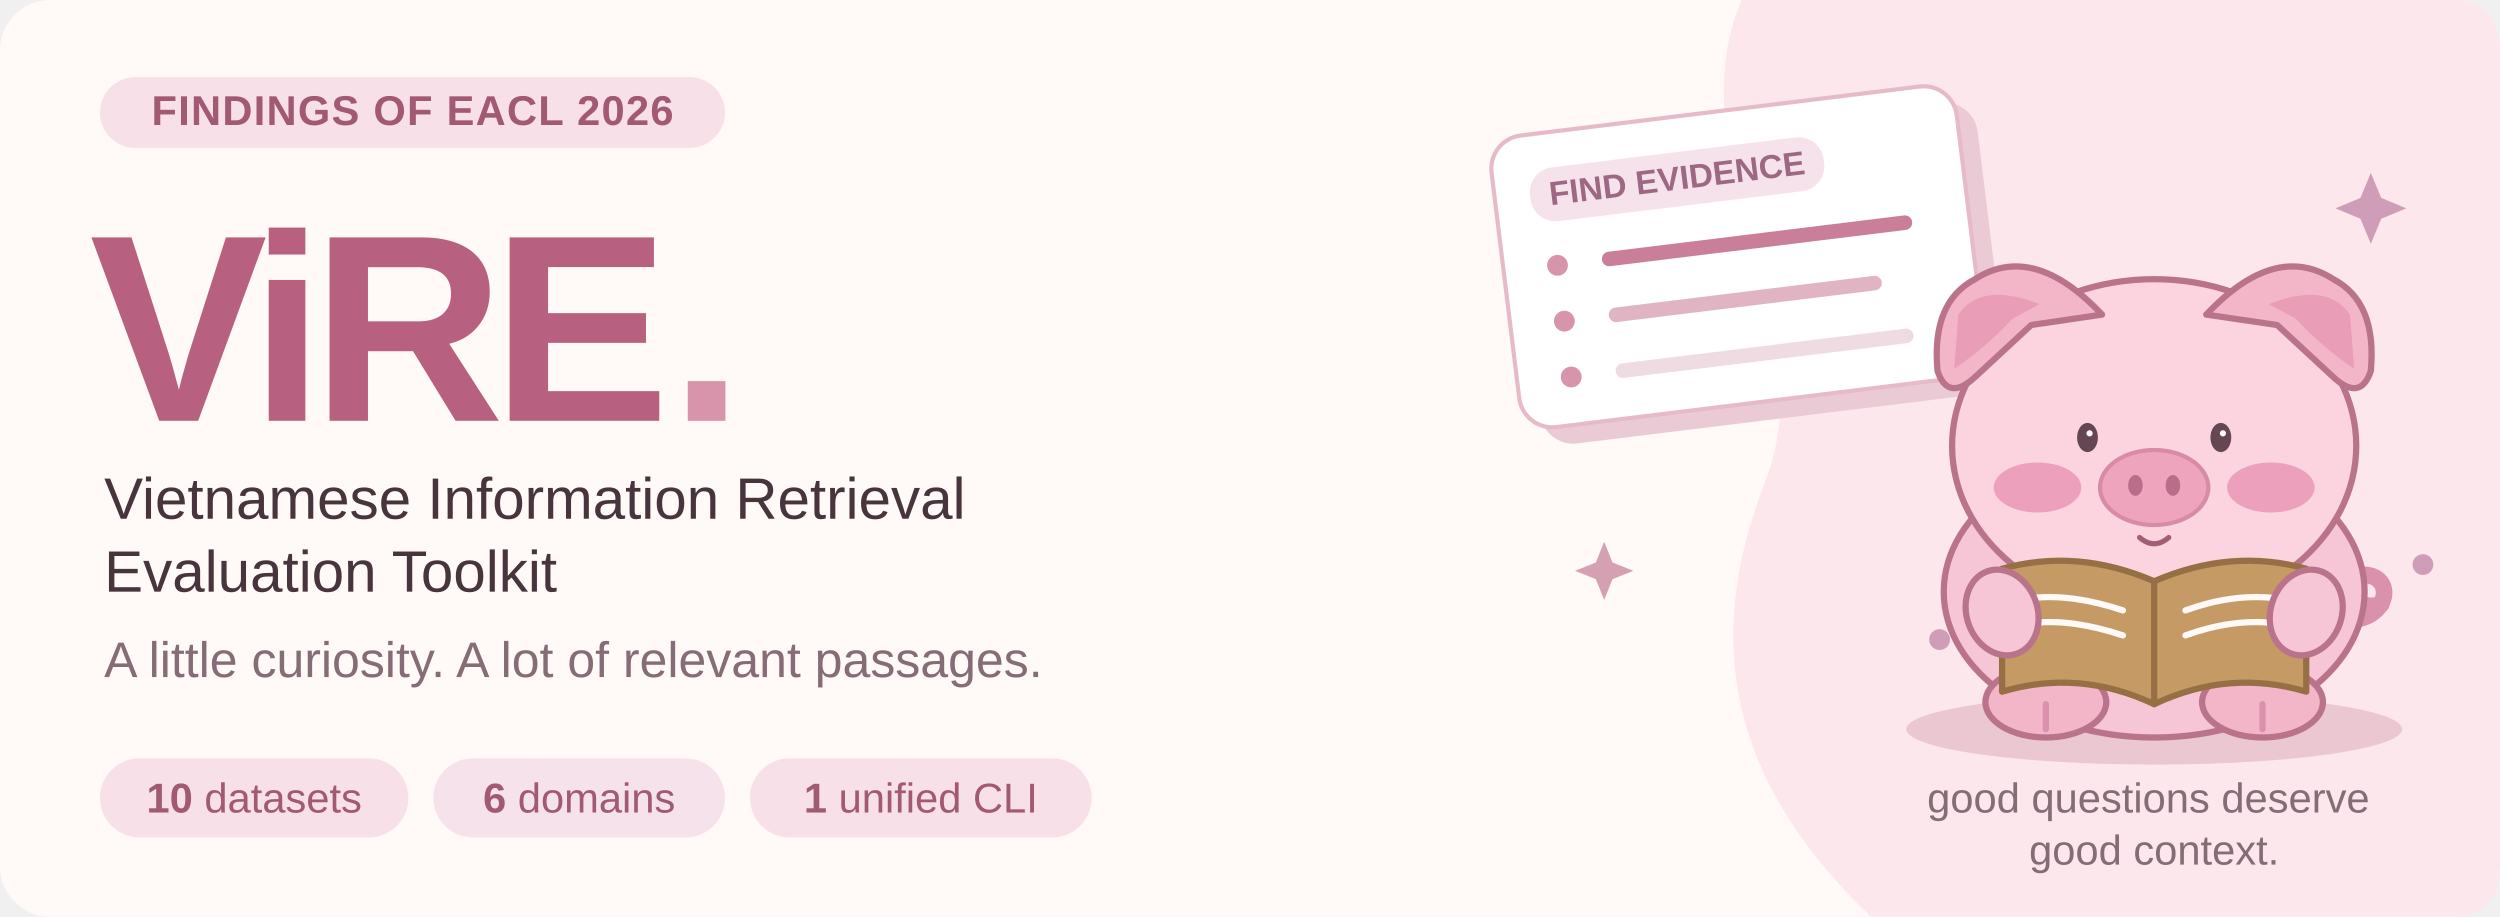
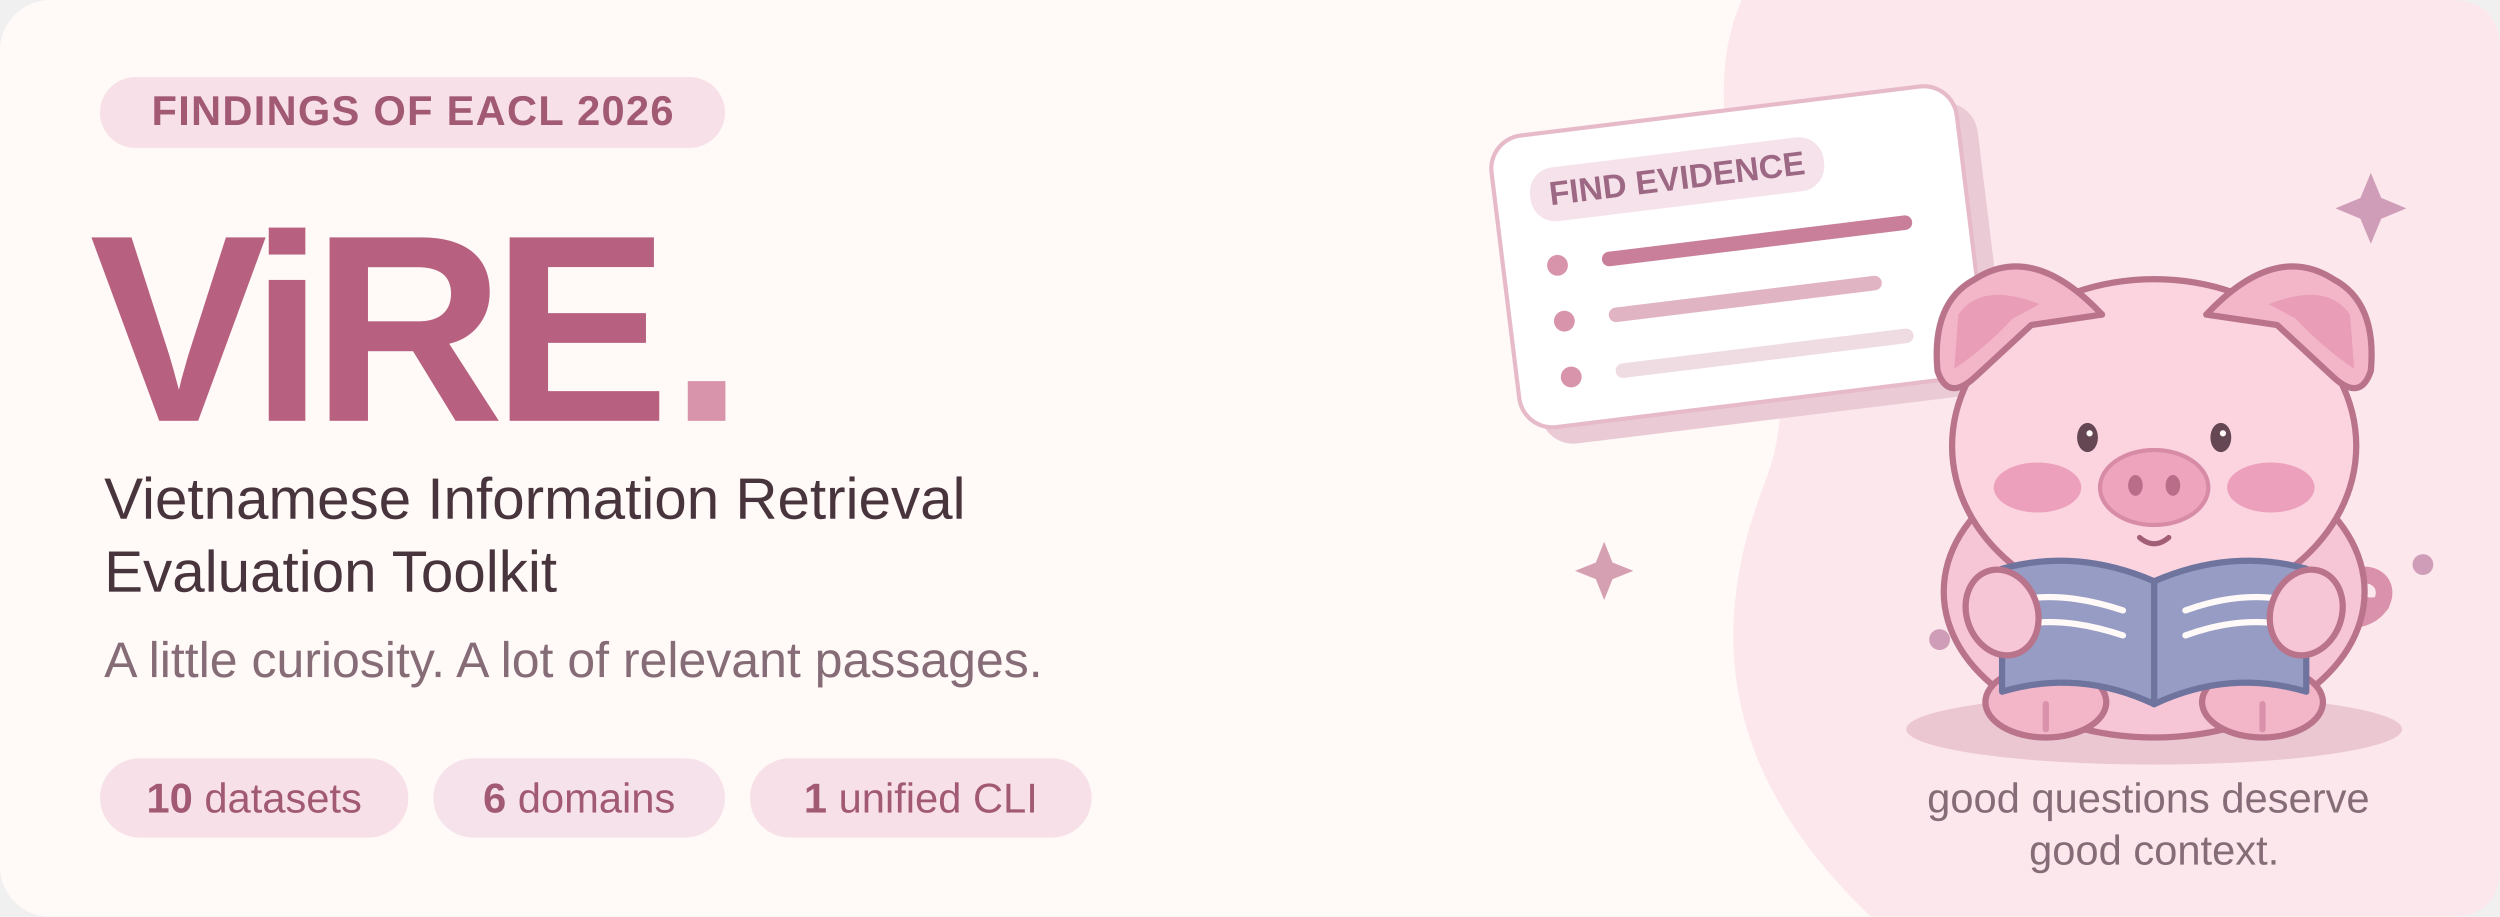
<svg xmlns="http://www.w3.org/2000/svg" width="1200" height="440" viewBox="0 0 1200 440" role="img" aria-labelledby="title desc">
  <rect width="1200" height="440" rx="24" fill="#FFF9F7" />
  <path d="M836 0H1176Q1200 0 1200 24V416Q1200 440 1176 440H898C831 376 817 309 847 232C878 154 803 77 836 0" fill="#FCE7ED" />
  <ellipse cx="1034" cy="350" rx="119" ry="17" fill="#EBC7D2" />
  <g font-family="Arial, Helvetica, sans-serif">
    <rect x="48" y="37" width="300" height="34" rx="17" fill="#F7E0E8" />
    <text x="198" y="60" text-anchor="middle" font-size="20" font-weight="bold" letter-spacing="0.6" fill="#A25973">FINDINGS OF EACL 2026</text>
    <text x="43" y="202" font-size="128" font-weight="bold" letter-spacing="-6" fill="#B7607F">ViRE<tspan fill="#D894AA">.</tspan>
    </text>
    <text x="50" y="249" font-size="28" fill="#48343C">Vietnamese Information Retrieval</text>
    <text x="50" y="284" font-size="28" fill="#48343C">Evaluation Toolkit</text>
    <text x="50" y="325" font-size="24" fill="#866C76">A little curiosity. A lot of relevant passages.</text>
    <g font-size="20" fill="#A25973">
      <rect x="48" y="364" width="148" height="38" rx="19" fill="#F7E0E8" />
      <text x="122" y="390" text-anchor="middle">
        <tspan font-weight="bold">10</tspan> datasets</text>
      <rect x="208" y="364" width="140" height="38" rx="19" fill="#F6E2EB" />
      <text x="278" y="390" text-anchor="middle">
        <tspan font-weight="bold">6</tspan> domains</text>
      <rect x="360" y="364" width="164" height="38" rx="19" fill="#F7E0E8" />
      <text x="442" y="390" text-anchor="middle">
        <tspan font-weight="bold">1</tspan> unified CLI</text>
    </g>
  </g>
  <g transform="translate(714 67) rotate(-7)">
    <rect x="9" y="9" width="225" height="141" rx="16" fill="#EACBD5" />
    <rect width="225" height="141" rx="16" fill="#FFFFFF" stroke="#E6BAC9" stroke-width="2" />
    <rect x="17" y="17" width="142" height="26" rx="12" fill="#F6E2EB" />
    <text x="88" y="35" font-family="Arial, Helvetica, sans-serif" font-size="16" font-weight="bold" text-anchor="middle" fill="#9D6884">FIND EVIDENCE</text>
    <g stroke-linecap="round" stroke-width="7">
      <path d="M51 64H194" stroke="#C97E99" />
      <path d="M51 91H176" stroke="#E1B4C4" />
      <path d="M51 118H188" stroke="#EFDBE2" />
    </g>
    <g fill="#D894AA">
      <circle cx="26" cy="64" r="5" />
      <circle cx="26" cy="91" r="5" />
      <circle cx="26" cy="118" r="5" />
    </g>
  </g>
  <g stroke="#B9738B" stroke-width="3" stroke-linecap="round" stroke-linejoin="round">
    <path d="M1110 294C1144 308 1153 278 1136 276C1121 275 1128 295 1143 290" fill="none" stroke="#DA91AB" stroke-width="8" />
    <ellipse cx="1034" cy="284" rx="101" ry="70" fill="#F7C6D6" />
    <ellipse cx="1034" cy="214" rx="97" ry="80" fill="#FBD4E0" />
    <path d="M1009 151Q976 116 948 134Q927 145 930 178Q935 193 948 181L975 156Z" fill="#F3B6C9" />
    <path d="M1059 151Q1092 116 1120 134Q1141 145 1138 178Q1133 193 1120 181L1093 156Z" fill="#F3B6C9" />
    <path d="M979 146Q951 135 940 151L938 177Q953 167 966 153 M1089 146Q1117 135 1128 151L1130 177Q1115 167 1102 153" fill="#E99DB6" stroke="none" />
    <ellipse cx="982" cy="337" rx="29" ry="17" fill="#F3B6C9" />
    <ellipse cx="1086" cy="337" rx="29" ry="17" fill="#F3B6C9" />
    <path d="M982 338V350 M1086 338V350" stroke="#DA91AB" />
    <g stroke="none">
      <ellipse cx="978" cy="234" rx="21" ry="12" fill="#EDA0BB" />
      <ellipse cx="1090" cy="234" rx="21" ry="12" fill="#EDA0BB" />
      <ellipse cx="1002" cy="210" rx="5" ry="7" fill="#654653" />
      <ellipse cx="1066" cy="210" rx="5" ry="7" fill="#654653" />
      <circle cx="1003" cy="208" r="1.5" fill="#FFF9F7" />
      <circle cx="1067" cy="208" r="1.5" fill="#FFF9F7" />
    </g>
    <ellipse cx="1034" cy="234" rx="26" ry="18" fill="#EEA4BD" stroke="#D78BA6" stroke-width="2" />
    <g fill="#B96D88" stroke="none">
      <ellipse cx="1025" cy="233" rx="3.5" ry="5" />
      <ellipse cx="1043" cy="233" rx="3.5" ry="5" />
    </g>
    <path d="M1027 258Q1034 264 1041 258" fill="none" stroke="#A25E76" stroke-width="2.5" />
-     <path d="M961 273Q997 263 1034 279Q1071 263 1107 273V332Q1070 321 1034 338Q998 321 961 332Z" fill="#C59A64" stroke="#967044" />
-     <path d="M1034 279V338" fill="none" stroke="#967044" />
+     <path d="M961 273Q997 263 1034 279Q1071 263 1107 273V332Q1070 321 1034 338Q998 321 961 332Z" fill="#969CC4" stroke="#6E749E" />
+     <path d="M1034 279V338" fill="none" stroke="#6E749E" />
    <path d="M976 287Q995 285 1019 293 M976 299Q995 297 1019 305 M1049 293Q1071 285 1091 287 M1049 305Q1071 297 1091 299" fill="none" stroke="#FFF9F7" stroke-width="3" />
    <ellipse cx="961" cy="294" rx="17" ry="21" transform="rotate(-20 961 294)" fill="#F7C6D6" />
    <ellipse cx="1107" cy="294" rx="17" ry="21" transform="rotate(20 1107 294)" fill="#F7C6D6" />
  </g>
  <g fill="#CF9DB7">
    <path d="M1138 83L1143 95L1155 100L1143 105L1138 117L1133 105L1121 100L1133 95Z" />
    <circle cx="931" cy="307" r="5" />
    <circle cx="1163" cy="271" r="5" />
  </g>
  <path d="M770 260L774 270L784 274L774 278L770 288L766 278L756 274L766 270Z" fill="#D6A0B3" />
  <text x="1034" y="390" text-anchor="middle" font-family="Arial, Helvetica, sans-serif" font-size="20" fill="#866C76">
    <tspan x="1034">good questions deserve</tspan>
    <tspan x="1034" dy="25">good context.</tspan>
  </text>
</svg>
